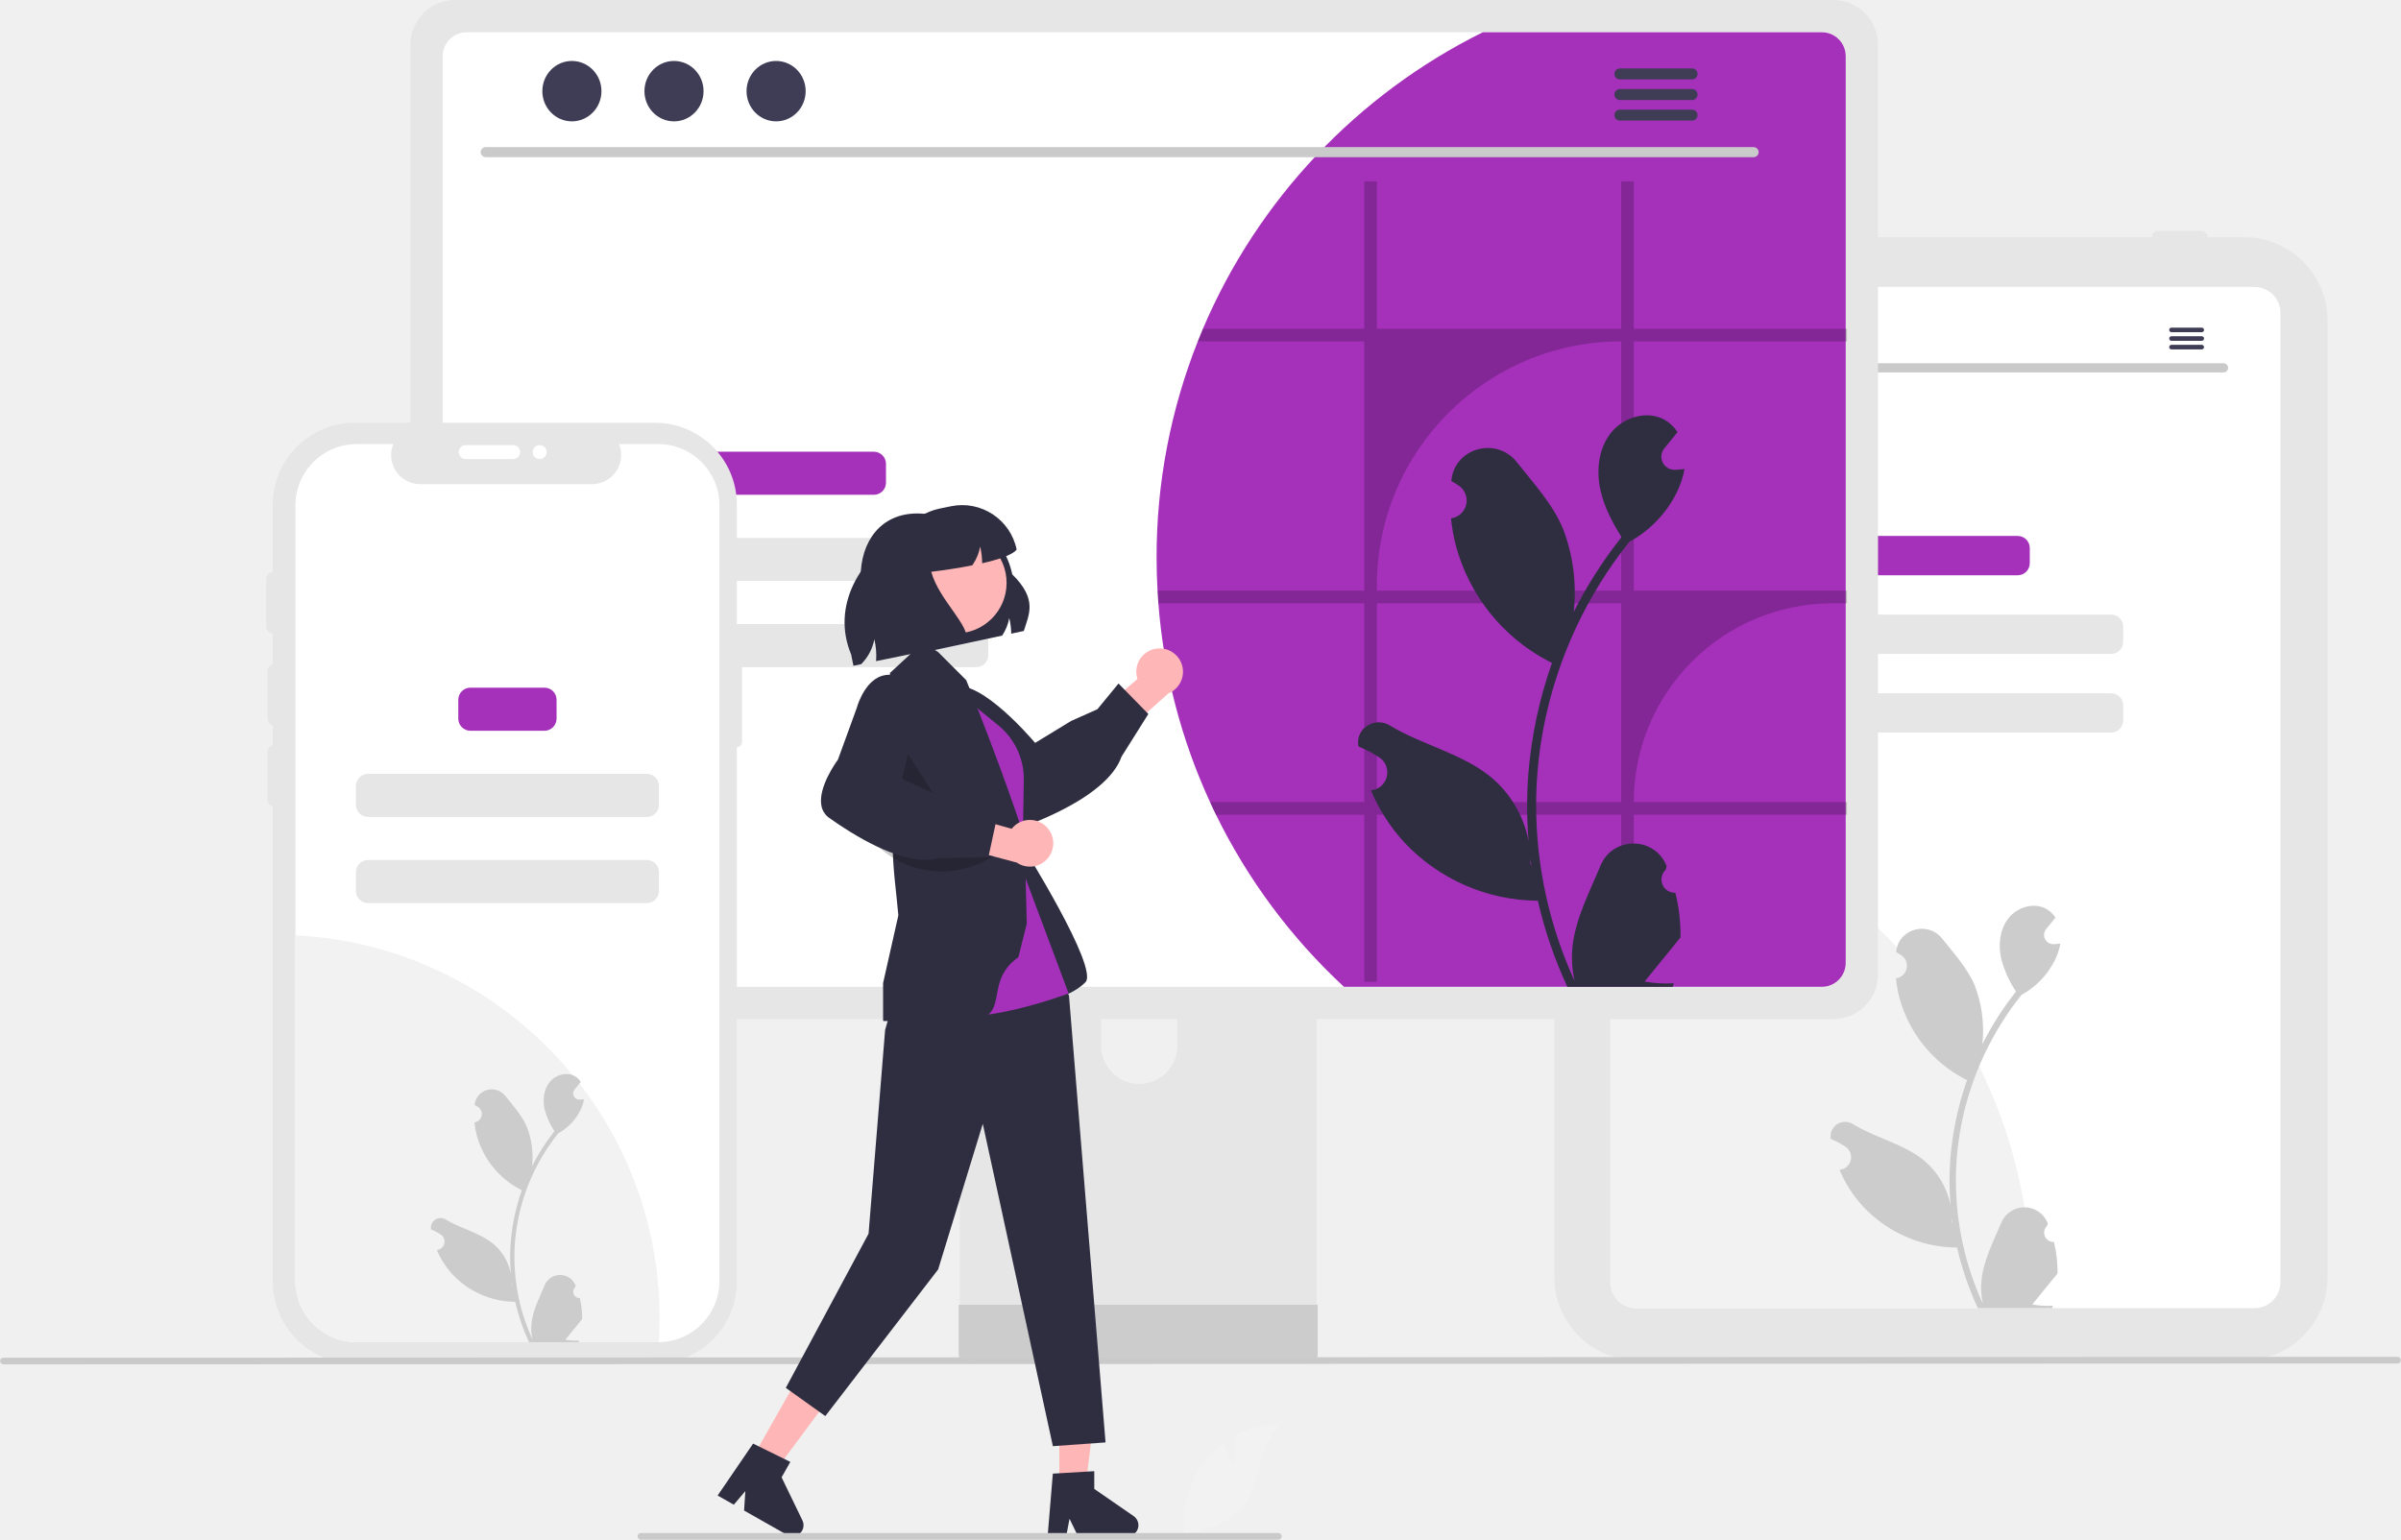
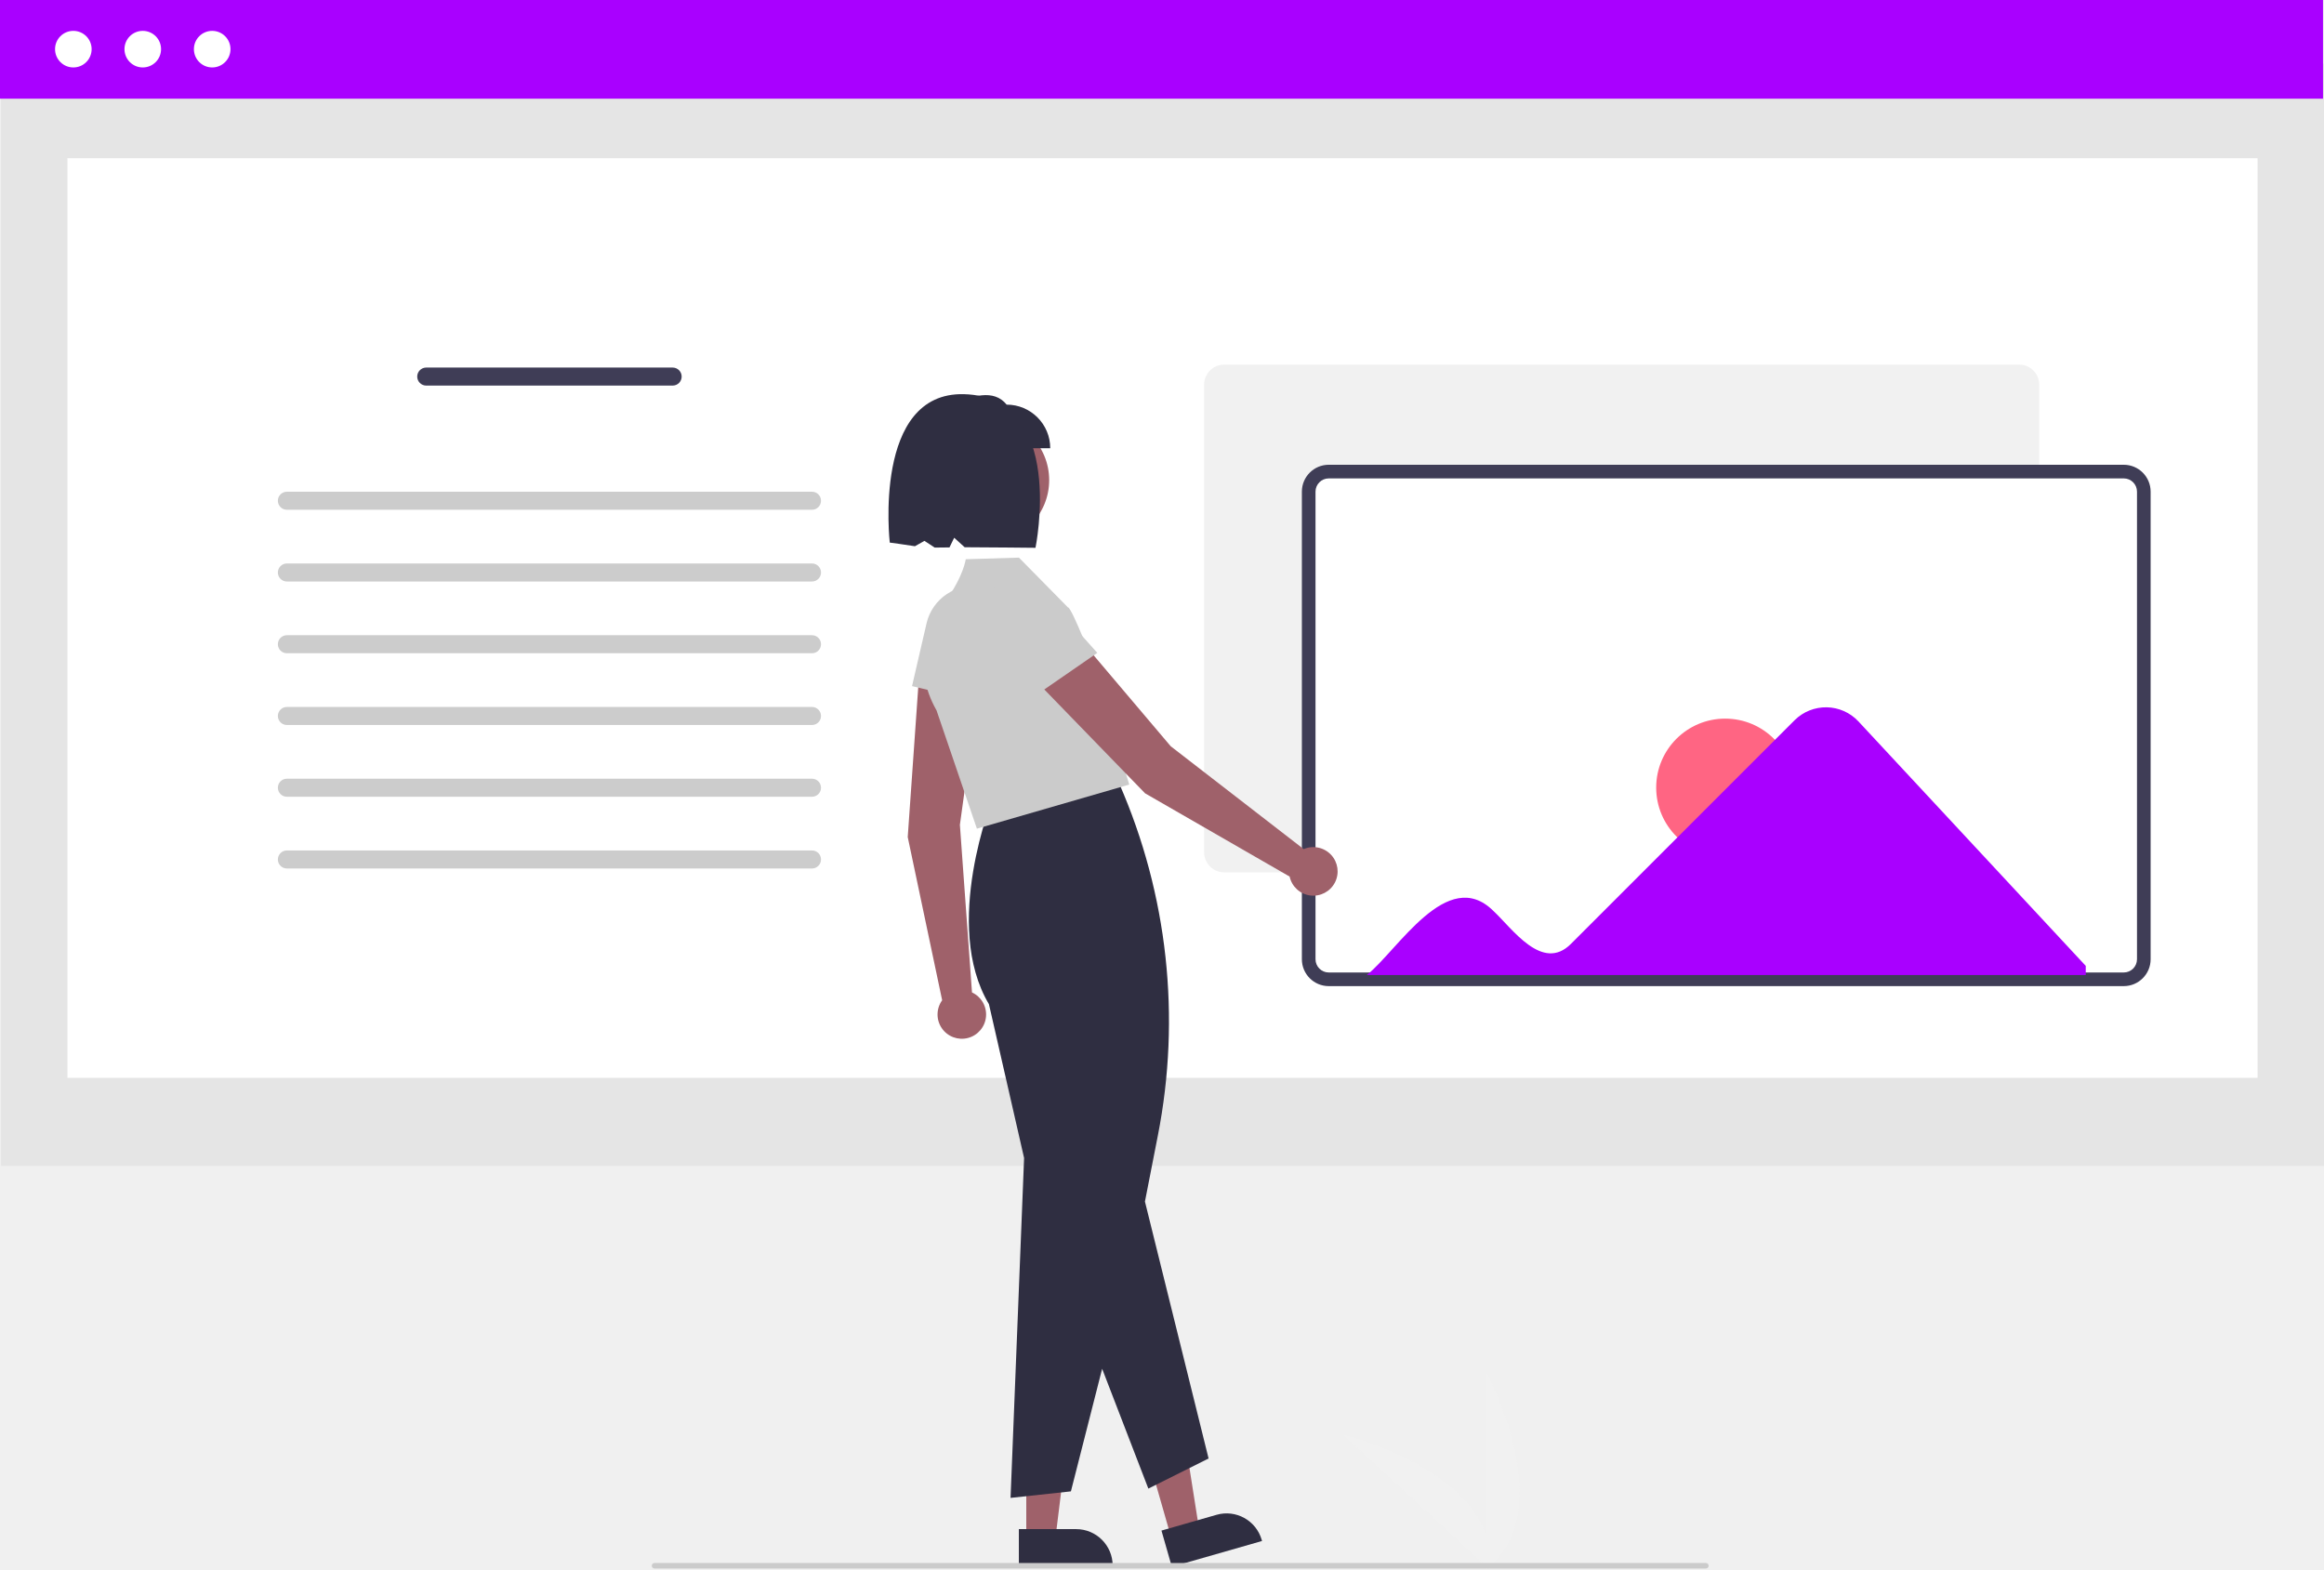
- <svg xmlns="http://www.w3.org/2000/svg" data-name="Layer 1" width="860.131" height="551.741" viewBox="0 0 860.131 551.741">
-   <path d="M973.935,661.629H756.586A29.859,29.859,0,0,1,726.761,631.804V288.961a29.859,29.859,0,0,1,29.826-29.826H973.935a29.859,29.859,0,0,1,29.826,29.826V631.804A29.859,29.859,0,0,1,973.935,661.629Z" transform="translate(-169.9343 -174.1294)" fill="#e6e6e6" />
-   <path d="M977.539,276.933H756.176a9.348,9.348,0,0,0-9.337,9.337V633.583a9.351,9.351,0,0,0,9.337,9.337H977.539a9.348,9.348,0,0,0,9.337-9.337V286.269A9.348,9.348,0,0,0,977.539,276.933Z" transform="translate(-169.9343 -174.1294)" fill="#fff" />
-   <path d="M761.899,259.135a2.284,2.284,0,0,1,2.282-2.282h15.516a2.282,2.282,0,1,1,0,4.563H764.181A2.284,2.284,0,0,1,761.899,259.135Z" transform="translate(-169.9343 -174.1294)" fill="#e6e6e6" />
-   <path d="M787.454,259.135a2.284,2.284,0,0,1,2.282-2.282H805.251a2.282,2.282,0,1,1,0,4.563H789.736A2.284,2.284,0,0,1,787.454,259.135Z" transform="translate(-169.9343 -174.1294)" fill="#e6e6e6" />
-   <path d="M940.785,259.135a2.284,2.284,0,0,1,2.282-2.282h15.516a2.282,2.282,0,0,1,0,4.563H943.067A2.284,2.284,0,0,1,940.785,259.135Z" transform="translate(-169.9343 -174.1294)" fill="#e6e6e6" />
-   <path d="M897.533,635.764c0,2.4-.046,4.792-.155,7.155H756.176a9.351,9.351,0,0,1-9.337-9.337V458.767A179.289,179.289,0,0,1,897.533,635.764Z" transform="translate(-169.9343 -174.1294)" fill="#f2f2f2" />
-   <rect x="665.804" y="192.056" width="61.339" height="14.092" rx="4.339" fill="#a531bb" />
-   <rect x="632.335" y="220.241" width="128.277" height="14.092" rx="4.339" fill="#e6e6e6" />
-   <rect x="632.335" y="248.426" width="128.277" height="14.092" rx="4.339" fill="#e6e6e6" />
-   <path d="M905.728,619.183a3.348,3.348,0,0,1-2.426-5.803l.229-.912q-.045-.11-.091-.219a8.991,8.991,0,0,0-16.584.062c-2.712,6.533-6.166,13.077-7.016,19.984a26.597,26.597,0,0,0,.467,9.147,106.635,106.635,0,0,1-9.7-44.289,102.923,102.923,0,0,1,.638-11.482q.529-4.688,1.467-9.309a107.87,107.87,0,0,1,21.392-45.718A28.707,28.707,0,0,0,906.043,518.257a21.898,21.898,0,0,0,1.991-5.984c-.581.076-1.172.124-1.753.162-.181.009-.372.019-.553.029l-.068.003a3.317,3.317,0,0,1-2.724-5.404q.376-.463.753-.926c.381-.476.772-.943,1.153-1.42a1.651,1.651,0,0,0,.124-.143c.438-.543.877-1.077,1.315-1.62a9.592,9.592,0,0,0-3.144-3.04c-4.393-2.573-10.453-.791-13.626,3.183-3.183,3.973-3.783,9.548-2.678,14.512a38.439,38.439,0,0,0,5.317,11.854c-.238.305-.486.6-.724.905a108.567,108.567,0,0,0-11.332,17.952,45.132,45.132,0,0,0-2.694-20.963c-2.579-6.222-7.413-11.462-11.67-16.84-5.113-6.461-15.599-3.641-16.499,4.549q-.013.119-.026.238.948.535,1.857,1.136a4.541,4.541,0,0,1-1.831,8.264l-.093.014a45.184,45.184,0,0,0,1.191,6.756,46.523,46.523,0,0,0,23.164,29.157c.372.191.734.381,1.105.562a110.815,110.815,0,0,0-5.965,28.071A105.104,105.104,0,0,0,868.71,606.234l-.029-.2a27.773,27.773,0,0,0-9.481-16.037c-7.296-5.994-17.604-8.201-25.475-13.018a5.212,5.212,0,0,0-7.983,5.071q.016.105.032.21a30.508,30.508,0,0,1,3.421,1.648q.948.535,1.857,1.136a4.541,4.541,0,0,1-1.831,8.264l-.093.014c-.067.01-.124.019-.19.029a45.224,45.224,0,0,0,8.318,13.026,46.564,46.564,0,0,0,33.769,14.817h.01a110.783,110.783,0,0,0,7.442,21.725h26.585c.095-.295.181-.6.267-.896a30.205,30.205,0,0,1-7.356-.438c1.972-2.42,3.945-4.86,5.917-7.28a1.652,1.652,0,0,0,.124-.143c1-1.239,2.011-2.468,3.011-3.707l.001-.002a44.244,44.244,0,0,0-1.296-11.271Zm-30.443-59.887.014-.019-.014.038Zm-5.889,53.084-.229-.514c.01-.372.01-.743,0-1.124,0-.105-.019-.21-.019-.315.086.657.162,1.315.257,1.972Z" transform="translate(-169.9343 -174.1294)" fill="#ccc" />
-   <path d="M966.474,307.596H767.241a1.649,1.649,0,0,1,0-3.298H966.474a1.649,1.649,0,0,1,0,3.298Z" transform="translate(-169.9343 -174.1294)" fill="#cacaca" />
-   <ellipse cx="607.937" cy="120.446" rx="4.846" ry="4.954" fill="#3f3d56" />
-   <ellipse cx="624.678" cy="120.446" rx="4.846" ry="4.954" fill="#3f3d56" />
-   <ellipse cx="641.42" cy="120.446" rx="4.846" ry="4.954" fill="#3f3d56" />
-   <path d="M958.687,291.536H947.842a.821.821,0,0,0,0,1.642h10.845a.821.821,0,0,0,0-1.642Z" transform="translate(-169.9343 -174.1294)" fill="#3f3d56" />
-   <path d="M958.687,294.618H947.842a.821.821,0,0,0,0,1.642h10.845a.821.821,0,0,0,0-1.642Z" transform="translate(-169.9343 -174.1294)" fill="#3f3d56" />
-   <path d="M958.687,297.696H947.842a.821.821,0,0,0,0,1.642h10.845a.821.821,0,0,0,0-1.642Z" transform="translate(-169.9343 -174.1294)" fill="#3f3d56" />
-   <path d="M635.433,458.897h-115.51a6.163,6.163,0,0,0-6.154,6.17v182.472H641.602V465.067A6.166,6.166,0,0,0,635.433,458.897ZM578.066,562.575a13.704,13.704,0,0,1-13.64-13.64V527.889a13.64,13.64,0,0,1,27.28,0v21.047a13.704,13.704,0,0,1-13.64,13.64Z" transform="translate(-169.9343 -174.1294)" fill="#e6e6e6" />
-   <path d="M513.372,641.702V659.307a3.449,3.449,0,0,0,3.442,3.442h121.743a3.459,3.459,0,0,0,3.442-3.442v-17.605Z" transform="translate(-169.9343 -174.1294)" fill="#ccc" />
-   <path d="M826.707,174.129H332.947a16.029,16.029,0,0,0-16.003,16.003v333.192a16.018,16.018,0,0,0,16.003,16.003H826.707a16.018,16.018,0,0,0,16.003-16.003V190.132A16.029,16.029,0,0,0,826.707,174.129Z" transform="translate(-169.9343 -174.1294)" fill="#e6e6e6" />
-   <path d="M822.585,185.688H337.072a8.577,8.577,0,0,0-8.558,8.576v324.933a8.573,8.573,0,0,0,8.558,8.558H822.585a8.573,8.573,0,0,0,8.558-8.558v-324.933A8.577,8.577,0,0,0,822.585,185.688Z" transform="translate(-169.9343 -174.1294)" fill="#fff" />
-   <path d="M831.144,194.264v324.933a8.573,8.573,0,0,1-8.558,8.558H651.383a210.092,210.092,0,0,1-45.834-61.67q-1.121-2.242-2.135-4.537a208.227,208.227,0,0,1-18.505-71.225c-.125-1.512-.231-3.025-.302-4.555-.231-3.914-.338-7.882-.338-11.868a209.128,209.128,0,0,1,14.75-77.417c.587-1.53,1.21-3.043,1.851-4.555A210.666,210.666,0,0,1,701.131,185.688h121.454A8.577,8.577,0,0,1,831.144,194.264Z" transform="translate(-169.9343 -174.1294)" fill="#a531bb" />
-   <path d="M798.18,230.457h-454.293a1.807,1.807,0,0,1,0-3.613h454.293a1.807,1.807,0,0,1,0,3.613Z" transform="translate(-169.9343 -174.1294)" fill="#cacaca" />
-   <ellipse cx="204.876" cy="32.666" rx="10.588" ry="10.823" fill="#3f3d56" />
-   <ellipse cx="241.452" cy="32.666" rx="10.588" ry="10.823" fill="#3f3d56" />
-   <ellipse cx="278.027" cy="32.666" rx="10.588" ry="10.823" fill="#3f3d56" />
-   <path d="M776.158,198.655h-25.981a1.968,1.968,0,0,0,0,3.934h25.981a1.968,1.968,0,0,0,0-3.934Z" transform="translate(-169.9343 -174.1294)" fill="#3f3d56" />
-   <path d="M776.158,206.039h-25.981a1.968,1.968,0,0,0,0,3.934h25.981a1.968,1.968,0,0,0,0-3.934Z" transform="translate(-169.9343 -174.1294)" fill="#3f3d56" />
-   <path d="M776.158,213.414h-25.981a1.968,1.968,0,0,0,0,3.934h25.981a1.968,1.968,0,0,0,0-3.934Z" transform="translate(-169.9343 -174.1294)" fill="#3f3d56" />
-   <rect x="245.183" y="161.871" width="72.207" height="15.441" rx="4.339" fill="#a531bb" />
-   <rect x="208.512" y="192.752" width="145.55" height="15.441" rx="4.339" fill="#e6e6e6" />
-   <rect x="208.512" y="223.633" width="145.55" height="15.441" rx="4.339" fill="#e6e6e6" />
-   <path d="M390.326,509.127a53.05,53.05,0,0,1-3.345,18.629H337.072a8.573,8.573,0,0,1-8.558-8.558V456.424a52.716,52.716,0,0,1,8.434-.676A53.375,53.375,0,0,1,390.326,509.127Z" transform="translate(-169.9343 -174.1294)" fill="#a531bb" />
-   <path d="M831.589,296.484v-4.555H755.24V239.138H750.702v52.791H663.197V239.138h-4.537v52.791H600.869c-.641,1.512-1.263,3.025-1.851,4.555h59.642v89.285H584.606c.071,1.53.178,3.043.302,4.555h73.751v71.225H603.413q1.014,2.295,2.135,4.537h53.112V525.958h4.537V466.086H750.702V525.958h4.537V466.086h76.349v-4.537H755.24v-0a71.225,71.225,0,0,1,71.225-71.225h5.124v-4.555H755.24V296.484ZM750.702,461.548H663.197V390.324H750.702Zm0-75.78H663.197v-1.779a87.505,87.505,0,0,1,87.505-87.505h0Z" transform="translate(-169.9343 -174.1294)" opacity="0.2" />
-   <path d="M770.116,494.045a4.755,4.755,0,0,1-3.446-8.241c.12-.477.206-.819.326-1.295q-.064-.156-.129-.311c-4.377-10.438-19.213-10.366-23.553.088-3.852,9.278-8.757,18.572-9.964,28.382A37.774,37.774,0,0,0,734.012,525.658a151.444,151.444,0,0,1-13.776-62.9,146.174,146.174,0,0,1,.907-16.307q.751-6.658,2.084-13.221a153.199,153.199,0,0,1,30.381-64.93,40.771,40.771,0,0,0,16.956-17.592,31.1,31.1,0,0,0,2.828-8.499c-.825.108-1.664.176-2.49.23-.257.013-.528.027-.785.041l-.097.004a4.711,4.711,0,0,1-3.869-7.675q.535-.658,1.07-1.315c.541-.677,1.096-1.34,1.637-2.016a2.346,2.346,0,0,0,.176-.203c.623-.771,1.245-1.529,1.868-2.301a13.622,13.622,0,0,0-4.466-4.317c-6.239-3.654-14.845-1.123-19.352,4.52-4.52,5.643-5.372,13.56-3.803,20.61,1.34,6.036,4.263,11.57,7.551,16.835-.338.433-.69.853-1.029,1.286a154.188,154.188,0,0,0-16.093,25.496,64.098,64.098,0,0,0-3.827-29.772c-3.663-8.836-10.528-16.278-16.574-23.917-7.262-9.175-22.153-5.171-23.433,6.46q-.019.169-.036.338,1.347.76,2.637,1.613a6.449,6.449,0,0,1-2.6,11.737l-.132.02a64.174,64.174,0,0,0,1.692,9.595,66.072,66.072,0,0,0,32.898,41.41c.528.271,1.042.541,1.57.798a157.381,157.381,0,0,0-8.471,39.867,149.27,149.27,0,0,0,.108,24.102l-.041-.284a39.444,39.444,0,0,0-13.465-22.775c-10.362-8.512-25.002-11.647-36.181-18.489-5.381-3.294-12.277.963-11.338,7.201q.022.149.046.299a43.328,43.328,0,0,1,4.858,2.341q1.347.76,2.637,1.613a6.45,6.45,0,0,1-2.6,11.737l-.132.02c-.095.014-.176.027-.271.041a64.227,64.227,0,0,0,11.814,18.499,66.131,66.131,0,0,0,47.96,21.043h.014a157.336,157.336,0,0,0,10.569,30.854h37.756c.135-.42.257-.853.379-1.272a42.897,42.897,0,0,1-10.447-.622c2.801-3.437,5.603-6.902,8.404-10.339a2.344,2.344,0,0,0,.176-.203c1.421-1.759,2.855-3.505,4.276-5.264l.001-.002a62.836,62.836,0,0,0-1.841-16.007Zm-43.236-85.052.02-.027-.02.054Zm-8.363,75.39-.325-.731c.014-.528.014-1.056,0-1.597,0-.149-.027-.298-.027-.447.122.934.23,1.868.365,2.801Z" transform="translate(-169.9343 -174.1294)" fill="#2f2e41" />
-   <path d="M433.911,405.741h0V354.998A29.369,29.369,0,0,0,404.542,325.629H297.035a29.369,29.369,0,0,0-29.369,29.369v278.382a29.369,29.369,0,0,0,29.369,29.369h107.507a29.369,29.369,0,0,0,29.369-29.369V441.861h0a1.852,1.852,0,0,0,1.852-1.852V407.594A1.852,1.852,0,0,0,433.911,405.741Z" transform="translate(-169.9343 -174.1294)" fill="#e6e6e6" />
-   <path d="M427.661,355.199v277.98a21.919,21.919,0,0,1-21.69,21.92,1.926,1.926,0,0,1-.24.01h-108.03a21.932,21.932,0,0,1-21.93-21.93v-277.98a21.932,21.932,0,0,1,21.93-21.93h13.11a10.427,10.427,0,0,0,9.65,14.36h61.59a10.435,10.435,0,0,0,9.64-14.36h14.04A21.932,21.932,0,0,1,427.661,355.199Z" transform="translate(-169.9343 -174.1294)" fill="#fff" />
-   <path d="M406.241,646.529q0,4.32-.27,8.57a1.926,1.926,0,0,1-.24.01h-108.03a21.932,21.932,0,0,1-21.93-21.93v-123.88A137.388,137.388,0,0,1,406.241,646.529Z" transform="translate(-169.9343 -174.1294)" fill="#f2f2f2" />
-   <path d="M268.261,434.129a2.503,2.503,0,0,1-2.5-2.5v-17a2.5,2.5,0,0,1,5,0v17A2.503,2.503,0,0,1,268.261,434.129Z" transform="translate(-169.9343 -174.1294)" fill="#e6e6e6" />
-   <rect x="164.178" y="246.426" width="35.207" height="15.441" rx="4.339" fill="#a531bb" />
-   <rect x="127.507" y="277.307" width="108.55" height="15.441" rx="4.339" fill="#e6e6e6" />
-   <rect x="127.507" y="308.188" width="108.55" height="15.441" rx="4.339" fill="#e6e6e6" />
-   <path d="M377.621,639.29a2.231,2.231,0,0,1-1.617-3.867l.153-.608q-.03-.073-.061-.146a5.992,5.992,0,0,0-11.053.041c-1.808,4.354-4.109,8.715-4.676,13.319a17.726,17.726,0,0,0,.311,6.096,71.068,71.068,0,0,1-6.465-29.517,68.595,68.595,0,0,1,.425-7.652q.352-3.124.978-6.204a71.891,71.891,0,0,1,14.257-30.469,19.132,19.132,0,0,0,7.957-8.256,14.595,14.595,0,0,0,1.327-3.988c-.387.051-.781.083-1.168.108-.121.006-.248.013-.368.019l-.046.002a2.211,2.211,0,0,1-1.816-3.602q.251-.309.502-.617c.254-.318.514-.629.768-.946a1.101,1.101,0,0,0,.083-.095c.292-.362.584-.718.876-1.08a6.392,6.392,0,0,0-2.096-2.026c-2.928-1.715-6.966-.527-9.081,2.121-2.121,2.648-2.521,6.363-1.784,9.672a25.618,25.618,0,0,0,3.544,7.9c-.159.203-.324.4-.483.603a72.355,72.355,0,0,0-7.552,11.964,30.079,30.079,0,0,0-1.796-13.971c-1.719-4.147-4.941-7.639-7.778-11.223a6.174,6.174,0,0,0-10.996,3.032q-.009.079-.017.158.632.357,1.238.757a3.027,3.027,0,0,1-1.22,5.508l-.062.01a30.115,30.115,0,0,0,.794,4.502,31.006,31.006,0,0,0,15.438,19.432c.248.127.489.254.737.375a73.853,73.853,0,0,0-3.975,18.708,70.049,70.049,0,0,0,.051,11.31l-.019-.133a18.51,18.51,0,0,0-6.319-10.688c-4.863-3.994-11.732-5.465-16.978-8.676a3.474,3.474,0,0,0-5.32,3.379l.021.14a20.333,20.333,0,0,1,2.28,1.099q.632.357,1.238.757a3.027,3.027,0,0,1-1.22,5.508l-.062.009c-.044.006-.083.013-.127.019a30.14,30.14,0,0,0,5.544,8.681,31.033,31.033,0,0,0,22.506,9.875h.006a73.831,73.831,0,0,0,4.96,14.479h17.718c.064-.197.121-.4.178-.597a20.13,20.13,0,0,1-4.903-.292c1.315-1.613,2.629-3.239,3.944-4.852a1.101,1.101,0,0,0,.083-.095c.667-.826,1.34-1.645,2.007-2.47l0-.001a29.487,29.487,0,0,0-.864-7.512ZM357.332,599.378l.009-.013-.009.025Zm-3.925,35.378-.152-.343c.006-.248.006-.495,0-.749,0-.07-.013-.14-.013-.21.057.438.108.876.171,1.315Z" transform="translate(-169.9343 -174.1294)" fill="#ccc" />
-   <path d="M267.761,401.129a2.503,2.503,0,0,1-2.5-2.5v-17a2.5,2.5,0,0,1,5,0v17A2.503,2.503,0,0,1,267.761,401.129Z" transform="translate(-169.9343 -174.1294)" fill="#e6e6e6" />
-   <path d="M334.261,336.129a2.503,2.503,0,0,1,2.5-2.5h17a2.5,2.5,0,0,1,0,5h-17A2.503,2.503,0,0,1,334.261,336.129Z" transform="translate(-169.9343 -174.1294)" fill="#fff" />
-   <path d="M268.261,463.129a2.503,2.503,0,0,1-2.5-2.5v-17a2.5,2.5,0,0,1,5,0v17A2.503,2.503,0,0,1,268.261,463.129Z" transform="translate(-169.9343 -174.1294)" fill="#e6e6e6" />
-   <circle cx="193.326" cy="162" r="2.5" fill="#fff" />
-   <path d="M1028.875,662.742l-857.75.307a1.191,1.191,0,0,1,0-2.381l857.75-.307a1.191,1.191,0,0,1,0,2.381Z" transform="translate(-169.9343 -174.1294)" fill="#cacaca" />
-   <path d="M536.708,400.236l-4.512.967a25.975,25.975,0,0,0-.701-5.602,16.821,16.821,0,0,1-2.54,6.294l-25.876,5.526-24.843-26.218c-.038-13.109,7.242-23.071,20.293-23.071.787,0,1.602.038,2.426.114a27.604,27.604,0,0,1,31.601,21.696C541.807,389.051,538.452,394.406,536.708,400.236Z" transform="translate(-169.9343 -174.1294)" fill="#2f2e41" />
-   <polygon points="379.495 532.711 388.881 532.711 393.347 496.506 379.493 496.507 379.495 532.711" fill="#ffb6b6" />
-   <path d="M547.102,702.21l14.838-.886v6.357l14.107,9.743a3.971,3.971,0,0,1-2.256,7.239H556.125l-3.045-6.288-1.189,6.288H545.231Z" transform="translate(-169.9343 -174.1294)" fill="#2f2e41" />
-   <polygon points="269.531 522.494 277.695 527.126 299.445 497.841 287.396 491.005 269.531 522.494" fill="#ffb6b6" />
-   <path d="M439.726,691.448l13.342,6.552-3.137,5.529,7.461,15.435a3.971,3.971,0,0,1-5.535,5.182l-15.364-8.717.455-6.972-4.137,4.882-5.793-3.287Z" transform="translate(-169.9343 -174.1294)" fill="#2f2e41" />
-   <path d="M584.124,406.578A8.313,8.313,0,0,0,577.424,417.422l-14.363,12.432,5.426,10.571,20.037-17.841a8.358,8.358,0,0,0-4.4-16.005Z" transform="translate(-169.9343 -174.1294)" fill="#ffb6b6" />
-   <path d="M569.66,449.329c-4.791,7.256-15.529,14.264-31.465,20.477a6.839,6.839,0,0,1-5.498-.18c-6.014-2.737-9.868-12.912-10.23-13.899l-11.648-15.713c-.207-.229-5.654-6.411-5.031-12.488a8.877,8.877,0,0,1,3.823-6.362c8.817-6.536,28.579,16.165,31.143,19.183l12.897-7.858,9.397-4.193,7.586-9.231L581.315,429.987l-9.607,15.283A18.418,18.418,0,0,1,569.66,449.329Z" transform="translate(-169.9343 -174.1294)" fill="#2f2e41" />
-   <path d="M536.162,477.169s27.598,43.961,22.598,48.961-12.781,6.313-12.781,6.313l-17.219-22.313Z" transform="translate(-169.9343 -174.1294)" fill="#2f2e41" />
-   <path d="M511.761,417.129l13.007,8.799a33.552,33.552,0,0,1,13.072,38.276l-3.662,11.13Z" transform="translate(-169.9343 -174.1294)" fill="#2f2e41" />
-   <polygon points="318.826 363 317.087 369.057 311.153 442.098 281.507 497.348 295.656 507.454 336.083 454.899 352.073 402.716 377.184 518.235 396.05 516.887 382.947 356.722 358.084 311.639 318.826 363" fill="#2f2e41" />
-   <path d="M509.548,419.342,527.652,434.137a24.655,24.655,0,0,1,8.184,12.603v0a24.655,24.655,0,0,1,.865,6.901l-.539,32.127,16.598,44.361s-45,17-51,2S509.548,419.342,509.548,419.342Z" transform="translate(-169.9343 -174.1294)" fill="#a531bb" />
-   <path d="M514.963,539.916c-22.48,0-27.959.169-28.314.097l-.356-.072V526.42l5.467-24.291c-.639-7.541-2.136-17.485-2-26,.49-30.775-1.023-60.837-1.023-60.837l11.898-10.983L506.041,407.827l10.026,10.026c11.654,28.682,20.902,55.684,20.961,57.418l.733,29.858-3,12C521.189,526.71,533.589,539.916,514.963,539.916Z" transform="translate(-169.9343 -174.1294)" fill="#2f2e41" />
-   <polygon points="323.846 267.973 321.113 285.031 339.614 292.662 323.846 267.973" opacity="0.2" />
-   <circle cx="342.484" cy="208.867" r="18.114" fill="#ffb6b6" />
-   <path d="M482.067,474.903l0,0a33.272,33.272,0,0,0,39.94,8.073l3.942-1.951Z" transform="translate(-169.9343 -174.1294)" opacity="0.2" />
-   <path d="M545.098,470.733a8.313,8.313,0,0,0-12.741.385l-18.289-5.134-5.831,10.353,25.929,6.888a8.358,8.358,0,0,0,10.931-12.492Z" transform="translate(-169.9343 -174.1294)" fill="#ffb6b6" />
-   <path d="M501.454,482.222c-8.695.001-20.461-5.097-34.427-14.972a6.839,6.839,0,0,1-2.88-4.687c-1.03-6.527,5.336-15.35,5.96-16.196L476.8,427.989c.077-.299,2.234-8.25,7.648-11.08a8.877,8.877,0,0,1,7.415-.316c10.313,3.756,2.26,32.756,1.155,36.559l13.664,6.431,8.677,5.531,11.883,1.243-3.226,14.931-18.047.406A18.418,18.418,0,0,1,501.454,482.222Z" transform="translate(-169.9343 -174.1294)" fill="#2f2e41" />
-   <path d="M534.139,371.08c-1.45,1.886-6.445,3.554-12.379,4.9.009-.123.009-.246.009-.37a25.974,25.974,0,0,0-.701-5.602,16.821,16.821,0,0,1-2.54,6.294c-.095.142-.19.284-.294.427-5.09,1.005-10.474,1.782-14.692,2.303,2.9,10.445,14.019,19.014,12.815,25.365l-32.578,6.654a25.539,25.539,0,0,0-.626-7.867,16.934,16.934,0,0,1-4.72,8.957l-2.768.569-.825-4.066c-7.147-17.166,2.815-34.739,19.137-43.829a19.84,19.84,0,0,1,12.569-8.436l4.066-.834A19.934,19.934,0,0,1,534.139,371.08Z" transform="translate(-169.9343 -174.1294)" fill="#2f2e41" />
-   <path d="M611.961,699.466l.482-10.832a34.983,34.983,0,0,1,16.317-4.131c-7.837,6.407-6.858,18.758-12.171,27.375a21.043,21.043,0,0,1-15.431,9.724l-6.558,4.015a35.261,35.261,0,0,1,7.432-28.573,34.06,34.06,0,0,1,6.26-5.816C609.863,695.37,611.961,699.466,611.961,699.466Z" transform="translate(-169.9343 -174.1294)" fill="#f2f2f2" />
-   <path d="M627.861,725.871H399.479a1.191,1.191,0,0,1,0-2.381H627.861a1.191,1.191,0,1,1,0,2.381Z" transform="translate(-169.9343 -174.1294)" fill="#cacaca" />
+ <svg xmlns="http://www.w3.org/2000/svg" data-name="Layer 1" width="842.17" height="568.852" viewBox="0 0 842.17 568.852">
+   <path d="M716.621,734.168v-72.34S744.813,713.114,716.621,734.168Z" transform="translate(-178.4512 -165.3161)" fill="#f1f1f1" />
+   <path d="M718.362,734.156l-53.29-48.921S721.918,699.15,718.362,734.156Z" transform="translate(-178.4512 -165.3161)" fill="#f1f1f1" />
+   <rect id="f54375ad-557d-4249-95e2-413e25c77bd8" data-name="Rectangle 62" x="0.359" y="23.079" width="841.811" height="399.454" fill="#e5e5e5" />
+   <rect id="eb84611c-d49d-4ce2-b538-4fee0a7e188d" data-name="Rectangle 75" x="24.431" y="57.333" width="793.668" height="333.277" fill="#fff" />
+   <rect id="a33b5263-04c3-449f-a8ad-1420252c1e48" data-name="Rectangle 80" width="841.811" height="35.763" fill="#a900ff" />
+   <circle id="a01a8c4b-bf8b-4728-9381-d6cbaed15ee5" data-name="Ellipse 90" cx="26.576" cy="17.815" r="6.628" fill="#fff" />
+   <circle id="a70f271b-ee75-4447-9507-72af025f0784" data-name="Ellipse 91" cx="51.736" cy="17.815" r="6.628" fill="#fff" />
+   <circle id="b6ae4294-4107-4abd-ba05-1d458fcbc8d7" data-name="Ellipse 92" cx="76.896" cy="17.815" r="6.628" fill="#fff" />
+   <path id="a98f5d70-28fc-4129-b4f3-463d07786f2f-180" data-name="Path 680" d="M332.911,298.519a3.268,3.268,0,0,0,0,6.536h89.293a3.268,3.268,0,1,0,0-6.536Z" transform="translate(-178.4512 -165.3161)" fill="#3f3d56" />
+   <path id="a5717240-4d8d-4c71-83bc-6deeb889f166-181" data-name="Path 680" d="M282.411,343.519a3.268,3.268,0,0,0,0,6.536h190.293a3.268,3.268,0,1,0,0-6.536Z" transform="translate(-178.4512 -165.3161)" fill="#ccc" />
+   <path id="f9c6f13d-6e3a-4758-9844-a0f5d5c969ce-182" data-name="Path 680" d="M282.411,369.519a3.268,3.268,0,0,0,0,6.536h190.293a3.268,3.268,0,1,0,0-6.536Z" transform="translate(-178.4512 -165.3161)" fill="#ccc" />
+   <path id="bf808dfd-2bb2-4793-b7c6-d8671bf7e9b4-183" data-name="Path 680" d="M282.411,395.519a3.268,3.268,0,0,0,0,6.536h190.293a3.268,3.268,0,1,0,0-6.536Z" transform="translate(-178.4512 -165.3161)" fill="#ccc" />
+   <path id="e27373f7-fd0b-426a-8828-0829b084b689-184" data-name="Path 680" d="M282.411,421.519a3.268,3.268,0,0,0,0,6.536h190.293a3.268,3.268,0,1,0,0-6.536Z" transform="translate(-178.4512 -165.3161)" fill="#ccc" />
+   <path id="b4c6c7b3-e22e-4fba-a4f6-80d19d07dbd3-185" data-name="Path 680" d="M282.411,447.519a3.268,3.268,0,0,0,0,6.536h190.293a3.268,3.268,0,1,0,0-6.536Z" transform="translate(-178.4512 -165.3161)" fill="#ccc" />
+   <path id="ebf0dc46-a6ad-47cb-a3de-ddb71e9e94e3-186" data-name="Path 680" d="M282.411,473.519a3.268,3.268,0,0,0,0,6.536h190.293a3.268,3.268,0,1,0,0-6.536Z" transform="translate(-178.4512 -165.3161)" fill="#ccc" />
+   <path d="M910.161,481.454H622.058a7.271,7.271,0,0,1-7.263-7.263V304.719a7.271,7.271,0,0,1,7.263-7.263H910.161a7.271,7.271,0,0,1,7.263,7.263V474.191A7.271,7.271,0,0,1,910.161,481.454Z" transform="translate(-178.4512 -165.3161)" fill="#f1f1f1" />
+   <path d="M948.061,520.216H659.958a7.271,7.271,0,0,1-7.263-7.263V343.481a7.271,7.271,0,0,1,7.263-7.263H948.061a7.271,7.271,0,0,1,7.263,7.263V512.953A7.271,7.271,0,0,1,948.061,520.216Z" transform="translate(-178.4512 -165.3161)" fill="#fff" />
+   <path d="M948.061,522.688H659.958a9.746,9.746,0,0,1-9.735-9.735V343.481a9.746,9.746,0,0,1,9.735-9.735H948.061a9.746,9.746,0,0,1,9.735,9.735V512.953A9.746,9.746,0,0,1,948.061,522.688ZM659.958,338.69a4.797,4.797,0,0,0-4.792,4.792V512.953a4.797,4.797,0,0,0,4.792,4.792H948.061a4.797,4.797,0,0,0,4.792-4.792V343.481a4.797,4.797,0,0,0-4.792-4.792Z" transform="translate(-178.4512 -165.3161)" fill="#3f3d56" />
+   <circle cx="625.17" cy="285.43" r="25" fill="#ff6583" />
+   <path d="M851.849,426.695a16.099,16.099,0,0,0-23.025-.411l-81.08,81.08c-10.386,10.435-21.228-5.525-28.156-11.961-16.66-16.477-34.656,14.419-45.854,23.267H934.285v-3.317Z" transform="translate(-178.4512 -165.3161)" fill="#a900ff" />
+   <path d="M530.681,524.977l-4.384-60.754,7.874-56.932-22.362-1.51-4.414,62.889L519.869,527.81a8.798,8.798,0,1,0,10.812-2.833Z" transform="translate(-178.4512 -165.3161)" fill="#9f616a" />
+   <path d="M508.955,413.964l5.251-22.726a17.497,17.497,0,0,1,34.435,5.897l-2.892,25.679Z" transform="translate(-178.4512 -165.3161)" fill="#cbcbcb" />
+   <polygon points="371.903 557.597 382.445 557.597 387.46 516.933 371.901 516.934 371.903 557.597" fill="#9f616a" />
+   <path d="M547.665,719.471l20.762-.001h.001a13.232,13.232,0,0,1,13.231,13.231v.43l-33.993.001Z" transform="translate(-178.4512 -165.3161)" fill="#2f2e41" />
+   <polygon points="424.424 557.252 434.559 554.349 428.184 513.876 413.226 518.161 424.424 557.252" fill="#9f616a" />
+   <path d="M599.342,720l19.959-5.717.001-0a13.232,13.232,0,0,1,16.363,9.076l.118.413-32.679,9.361Z" transform="translate(-178.4512 -165.3161)" fill="#2f2e41" />
+   <path d="M544.656,708.154l4.904-123.178-12.736-55.744c-17.139-28.735,1.351-74.57,1.54-75.03l.069-.168.18-.025,44.832-6.074.63,1.445a214.691,214.691,0,0,1,13.947,127.516l-4.666,23.866,23.061,93.11-21.826,10.913-16.746-43.425L566.526,705.79Z" transform="translate(-178.4512 -165.3161)" fill="#2f2e41" />
+   <path d="M532.459,465.626l-14.626-42.855c-9.092-16.012-3.325-30.228,3.114-39.333,6.954-9.832,7.371-15.347,7.464-15.408l.074-.049,19.216-.582,17.784,18.071c1.119-.437,10.568,22.85,9.767,24.02l12.421,40.152Z" transform="translate(-178.4512 -165.3161)" fill="#cbcbcb" />
+   <path d="M650.886,473.038l-48.18-37.268L565.551,391.92,549.506,407.57,593.407,452.817l52.376,30.164a8.798,8.798,0,1,0,5.103-9.944Z" transform="translate(-178.4512 -165.3161)" fill="#9f616a" />
+   <path d="M544.947,423.426l-13.425-19.074a17.497,17.497,0,0,1,27.367-21.716l17.199,19.287Z" transform="translate(-178.4512 -165.3161)" fill="#cbcbcb" />
+   <circle cx="357.382" cy="174.009" r="22.819" fill="#9f616a" />
+   <path d="M559.036,327.749H522.802V311.955c7.953-3.16,15.735-5.847,20.44,0a15.794,15.794,0,0,1,15.794,15.794Z" transform="translate(-178.4512 -165.3161)" fill="#2f2e41" />
+   <path d="M527.796,308.168c-33.198-.907-26.912,53.786-26.912,53.786s6.263.828,9.121,1.315l3.452-1.944,3.714,2.436c1.705.009,3.497-.025,5.354-.059l1.703-3.506,3.797,3.443c6.911.01,25.666.201,25.666.201S564.993,309.183,527.796,308.168Z" transform="translate(-178.4512 -165.3161)" fill="#2f2e41" />
+   <path d="M796.633,733.746h-381a1,1,0,0,1,0-2h381a1,1,0,0,1,0,2Z" transform="translate(-178.4512 -165.3161)" fill="#cbcbcb" />
</svg>
